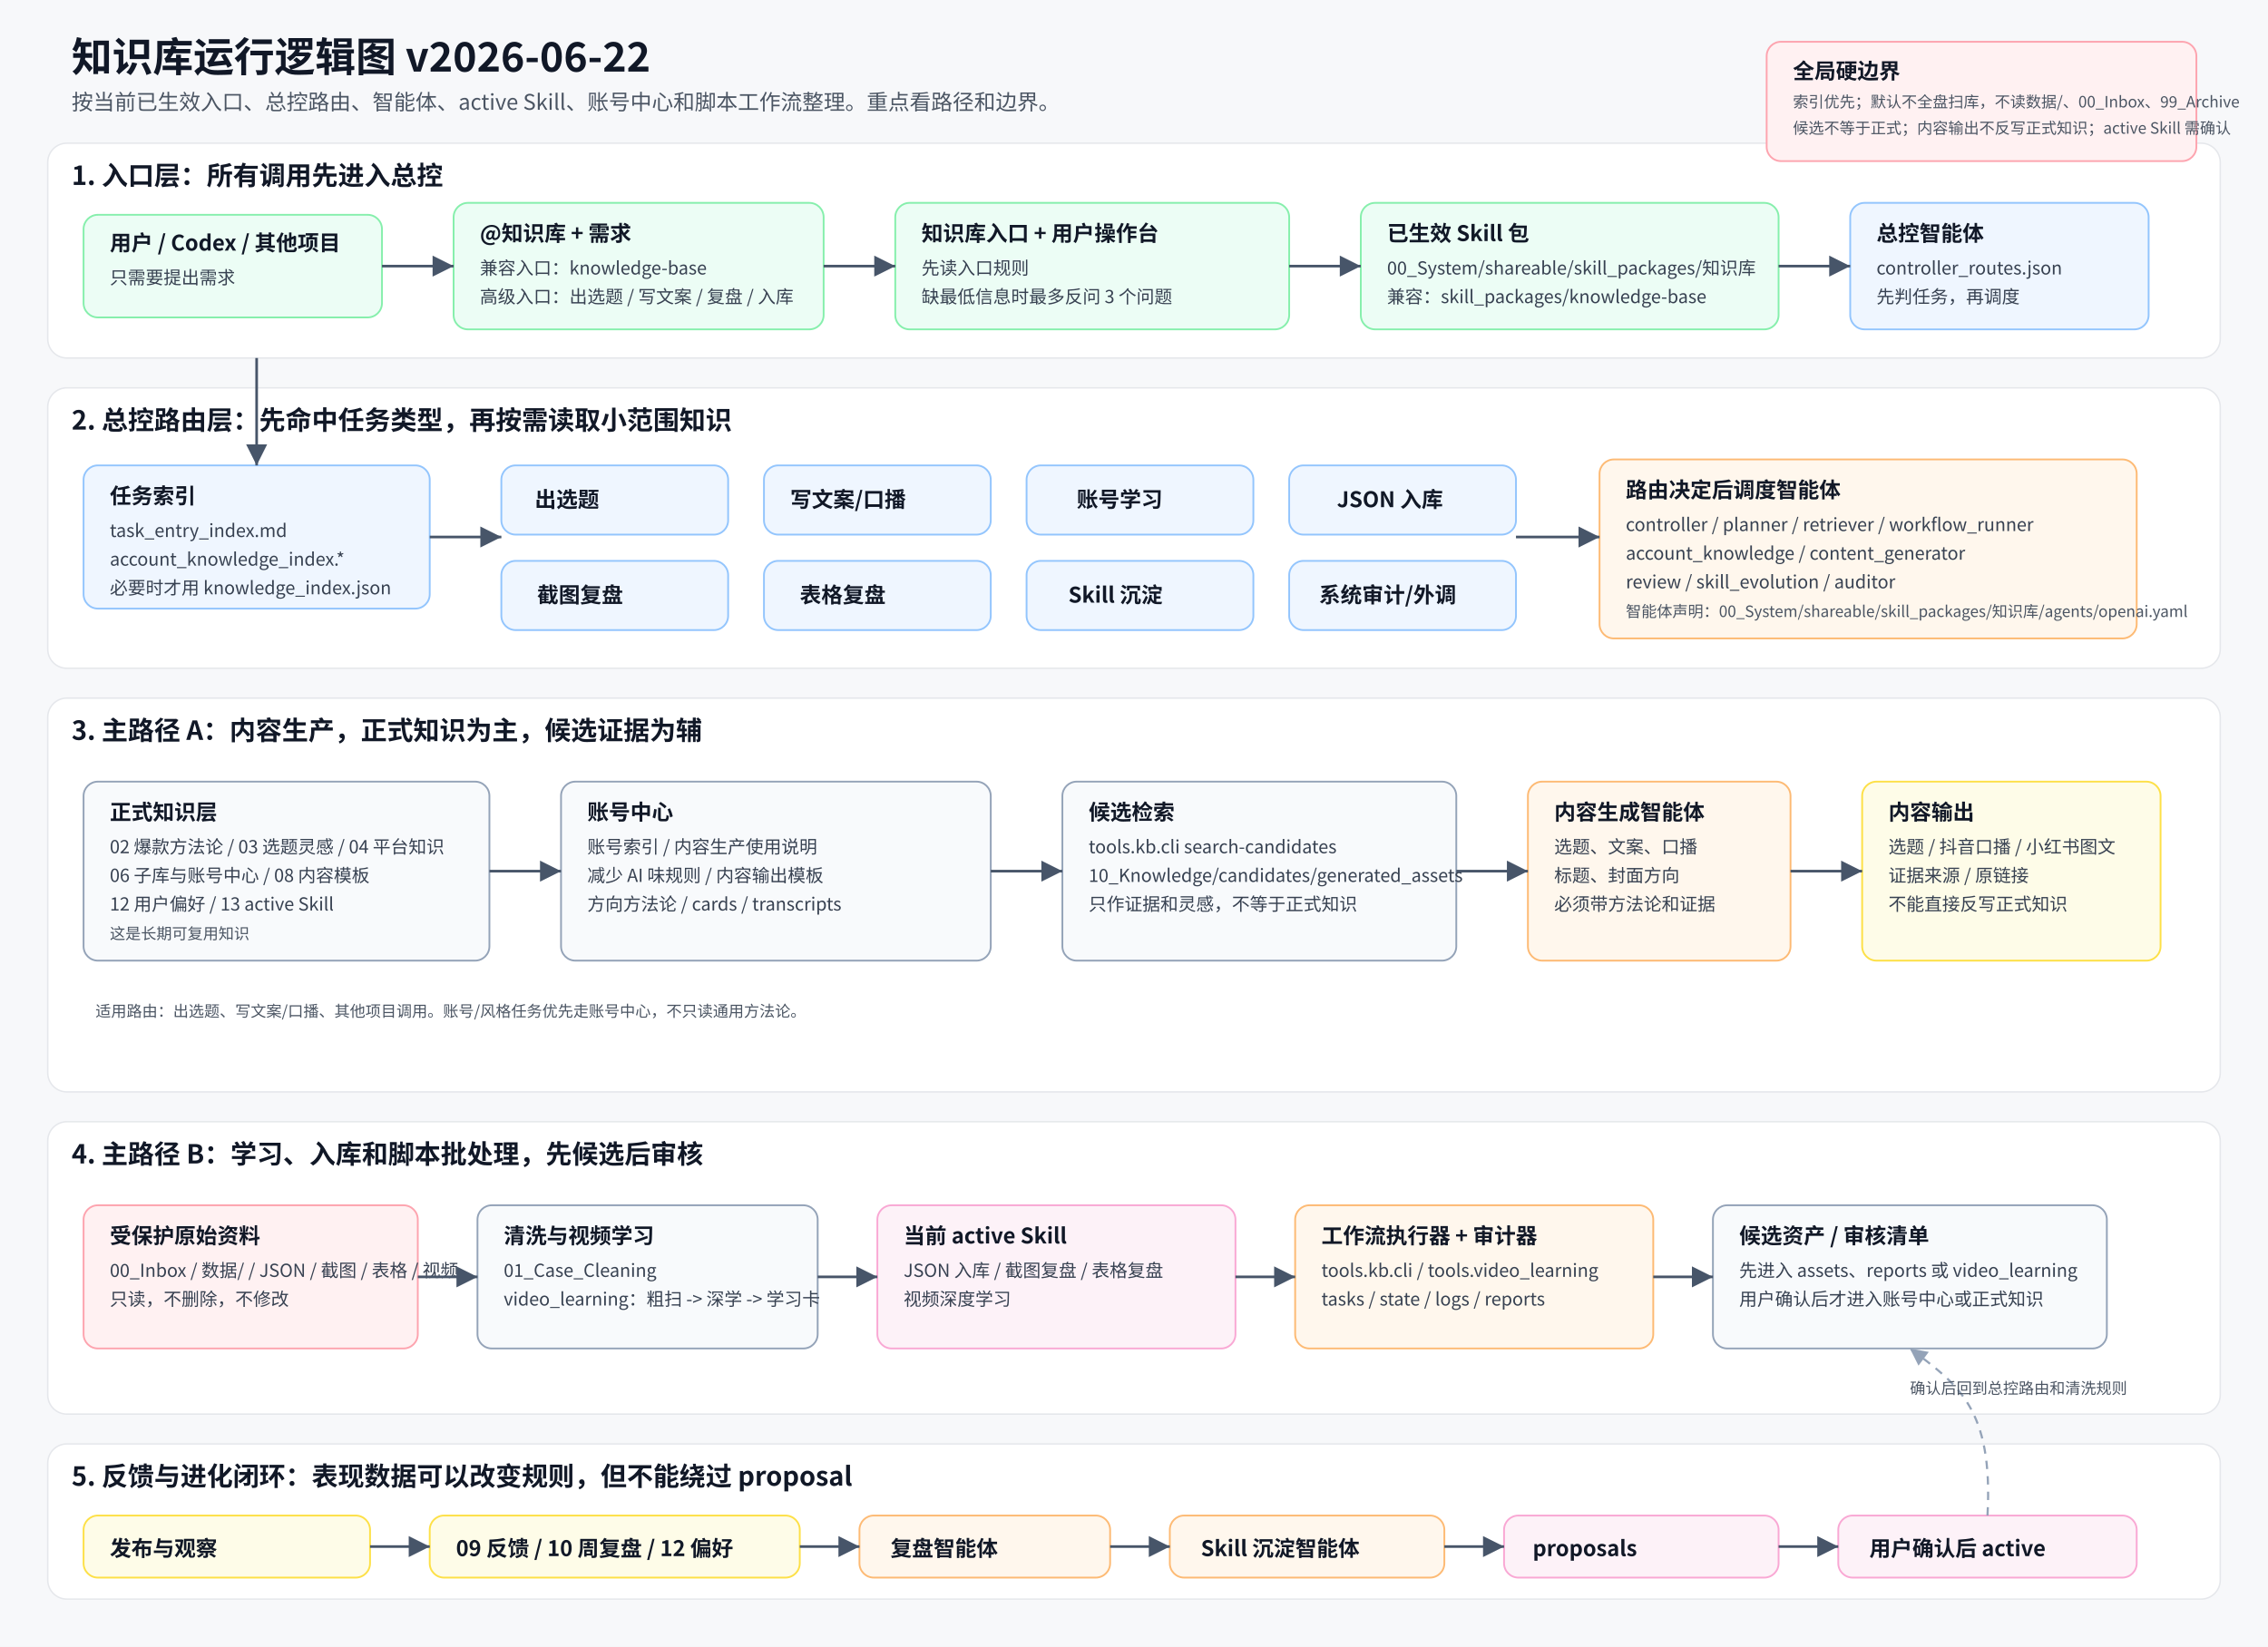
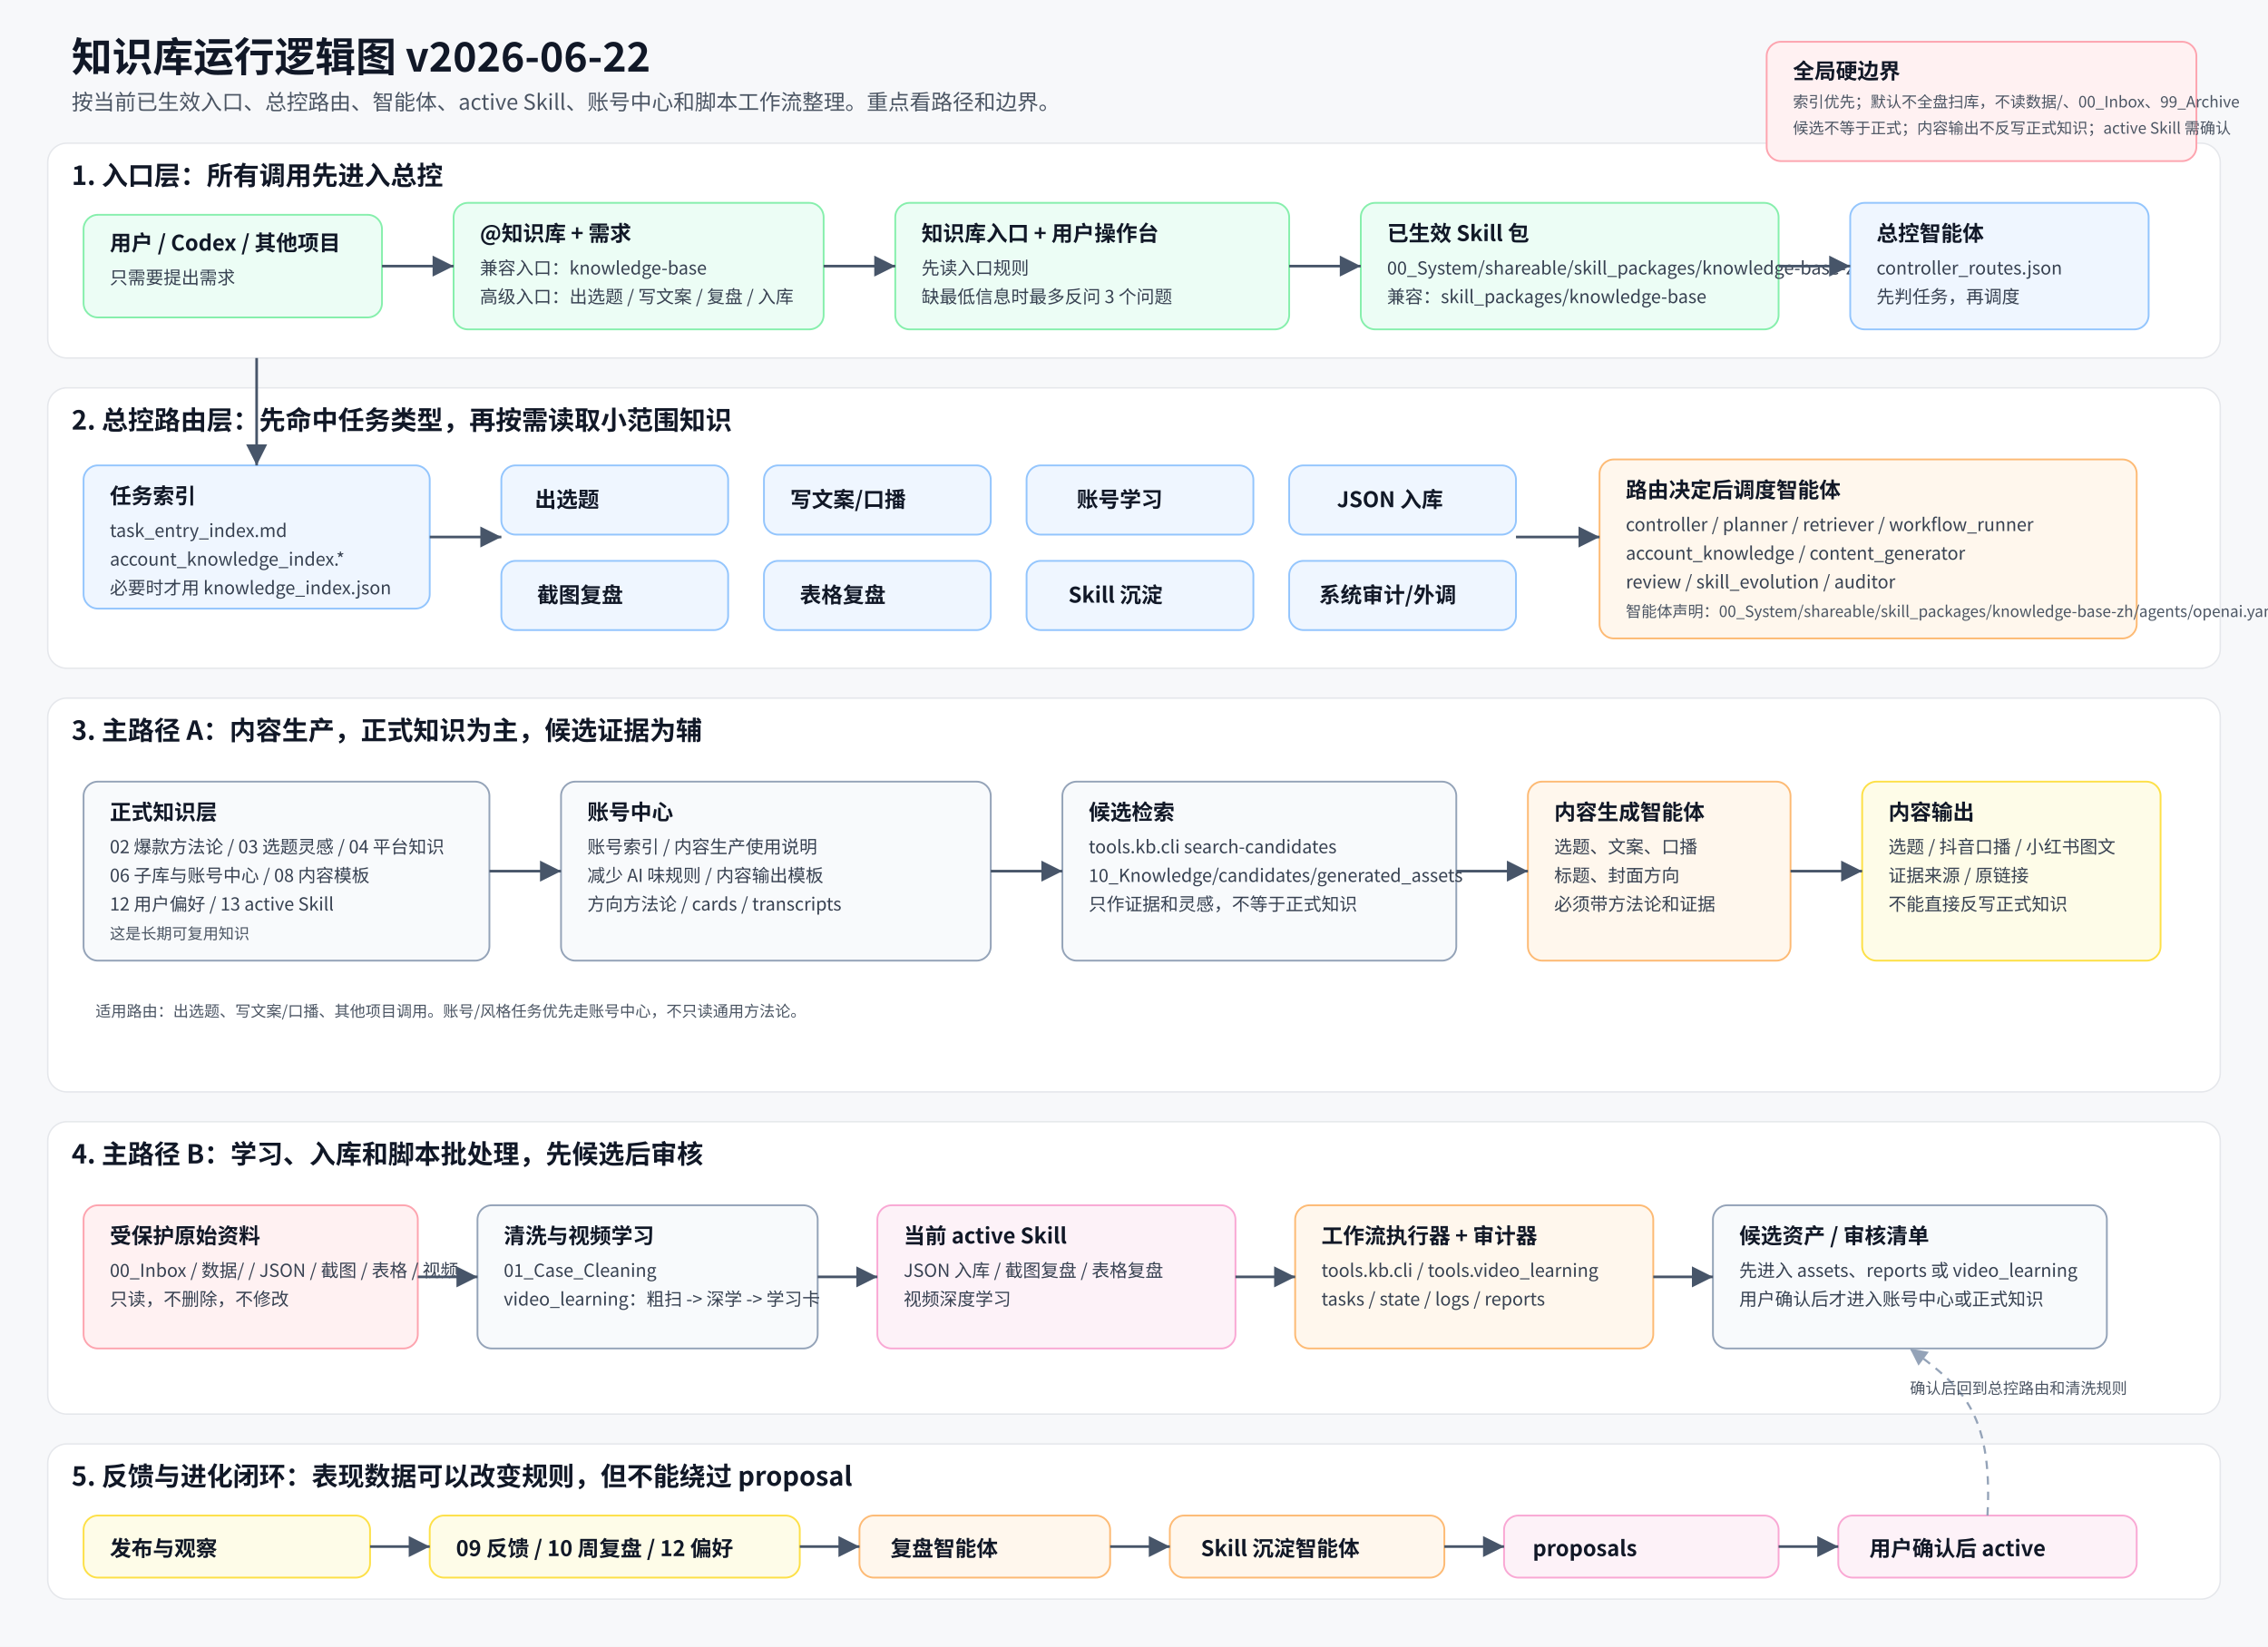
<svg xmlns="http://www.w3.org/2000/svg" width="1900" height="1380" viewBox="0 0 1900 1380">
  <defs>
    <style>
      .bg { fill: #f7f8fa; }
      .title { font: 700 34px -apple-system, BlinkMacSystemFont, "PingFang SC", "Noto Sans CJK SC", Arial, sans-serif; fill: #111827; }
      .sub { font: 400 18px -apple-system, BlinkMacSystemFont, "PingFang SC", "Noto Sans CJK SC", Arial, sans-serif; fill: #4b5563; }
      .lane-title { font: 700 22px -apple-system, BlinkMacSystemFont, "PingFang SC", "Noto Sans CJK SC", Arial, sans-serif; fill: #111827; }
      .box-title { font: 700 18px -apple-system, BlinkMacSystemFont, "PingFang SC", "Noto Sans CJK SC", Arial, sans-serif; fill: #111827; }
      .box-text { font: 400 15px -apple-system, BlinkMacSystemFont, "PingFang SC", "Noto Sans CJK SC", Arial, sans-serif; fill: #374151; }
      .small { font: 400 13px -apple-system, BlinkMacSystemFont, "PingFang SC", "Noto Sans CJK SC", Arial, sans-serif; fill: #4b5563; }
      .card { fill: #ffffff; stroke: #cbd5e1; stroke-width: 1.5; rx: 12; }
      .entry { fill: #ecfdf5; stroke: #86efac; }
      .route { fill: #eff6ff; stroke: #93c5fd; }
      .agent { fill: #fff7ed; stroke: #fdba74; }
      .asset { fill: #f8fafc; stroke: #94a3b8; }
      .skill { fill: #fdf2f8; stroke: #f9a8d4; }
      .out { fill: #fefce8; stroke: #fde047; }
      .rule { fill: #fff1f2; stroke: #fda4af; }
      .lane { fill: #ffffff; stroke: #e5e7eb; stroke-width: 1.2; rx: 16; }
      .arrow { stroke: #475569; stroke-width: 2.2; fill: none; marker-end: url(#arrow); }
      .soft-arrow { stroke: #94a3b8; stroke-width: 1.8; fill: none; marker-end: url(#arrow-soft); stroke-dasharray: 7 6; }
    </style>
    <marker id="arrow" markerWidth="12" markerHeight="12" refX="10" refY="6" orient="auto">
      <path d="M2,2 L10,6 L2,10 Z" fill="#475569" />
    </marker>
    <marker id="arrow-soft" markerWidth="12" markerHeight="12" refX="10" refY="6" orient="auto">
      <path d="M2,2 L10,6 L2,10 Z" fill="#94a3b8" />
    </marker>
  </defs>
  <rect class="bg" x="0" y="0" width="1900" height="1380" />
  <text class="title" x="60" y="60">知识库运行逻辑图 v2026-06-22</text>
  <text class="sub" x="60" y="92">按当前已生效入口、总控路由、智能体、active Skill、账号中心和脚本工作流整理。重点看路径和边界。</text>
  <rect class="lane" x="40" y="120" width="1820" height="180" />
  <text class="lane-title" x="60" y="155">1. 入口层：所有调用先进入总控</text>
  <rect class="card entry" x="70" y="180" width="250" height="86" />
  <text class="box-title" x="92" y="210">用户 / Codex / 其他项目</text>
  <text class="box-text" x="92" y="238">只需要提出需求</text>
  <rect class="card entry" x="380" y="170" width="310" height="106" />
  <text class="box-title" x="402" y="202">@知识库 + 需求</text>
  <text class="box-text" x="402" y="230">兼容入口：knowledge-base</text>
  <text class="box-text" x="402" y="254">高级入口：出选题 / 写文案 / 复盘 / 入库</text>
  <rect class="card entry" x="750" y="170" width="330" height="106" />
  <text class="box-title" x="772" y="202">知识库入口 + 用户操作台</text>
  <text class="box-text" x="772" y="230">先读入口规则</text>
  <text class="box-text" x="772" y="254">缺最低信息时最多反问 3 个问题</text>
  <rect class="card entry" x="1140" y="170" width="350" height="106" />
  <text class="box-title" x="1162" y="202">已生效 Skill 包</text>
-   <text class="box-text" x="1162" y="230">00_System/shareable/skill_packages/知识库</text>
+   <text class="box-text" x="1162" y="230">00_System/shareable/skill_packages/knowledge-base-zh</text>
  <text class="box-text" x="1162" y="254">兼容：skill_packages/knowledge-base</text>
  <rect class="card route" x="1550" y="170" width="250" height="106" />
  <text class="box-title" x="1572" y="202">总控智能体</text>
  <text class="box-text" x="1572" y="230">controller_routes.json</text>
  <text class="box-text" x="1572" y="254">先判任务，再调度</text>
  <path class="arrow" d="M320 223 H380" />
  <path class="arrow" d="M690 223 H750" />
  <path class="arrow" d="M1080 223 H1140" />
  <path class="arrow" d="M1490 223 H1550" />
  <rect class="lane" x="40" y="325" width="1820" height="235" />
  <text class="lane-title" x="60" y="360">2. 总控路由层：先命中任务类型，再按需读取小范围知识</text>
  <rect class="card route" x="70" y="390" width="290" height="120" />
  <text class="box-title" x="92" y="422">任务索引</text>
  <text class="box-text" x="92" y="450">task_entry_index.md</text>
  <text class="box-text" x="92" y="474">account_knowledge_index.*</text>
  <text class="box-text" x="92" y="498">必要时才用 knowledge_index.json</text>
  <rect class="card route" x="420" y="390" width="190" height="58" />
  <text class="box-title" x="448" y="425">出选题</text>
  <rect class="card route" x="640" y="390" width="190" height="58" />
  <text class="box-title" x="662" y="425">写文案/口播</text>
  <rect class="card route" x="860" y="390" width="190" height="58" />
  <text class="box-title" x="902" y="425">账号学习</text>
  <rect class="card route" x="1080" y="390" width="190" height="58" />
  <text class="box-title" x="1120" y="425">JSON 入库</text>
  <rect class="card route" x="420" y="470" width="190" height="58" />
  <text class="box-title" x="450" y="505">截图复盘</text>
  <rect class="card route" x="640" y="470" width="190" height="58" />
  <text class="box-title" x="670" y="505">表格复盘</text>
  <rect class="card route" x="860" y="470" width="190" height="58" />
  <text class="box-title" x="895" y="505">Skill 沉淀</text>
  <rect class="card route" x="1080" y="470" width="190" height="58" />
  <text class="box-title" x="1105" y="505">系统审计/外调</text>
  <rect class="card agent" x="1340" y="385" width="450" height="150" />
  <text class="box-title" x="1362" y="417">路由决定后调度智能体</text>
  <text class="box-text" x="1362" y="445">controller / planner / retriever / workflow_runner</text>
  <text class="box-text" x="1362" y="469">account_knowledge / content_generator</text>
  <text class="box-text" x="1362" y="493">review / skill_evolution / auditor</text>
-   <text class="small" x="1362" y="517">智能体声明：00_System/shareable/skill_packages/知识库/agents/openai.yaml</text>
+   <text class="small" x="1362" y="517">智能体声明：00_System/shareable/skill_packages/knowledge-base-zh/agents/openai.yaml</text>
  <path class="arrow" d="M215 300 V390" />
  <path class="arrow" d="M360 450 H420" />
  <path class="arrow" d="M1270 450 H1340" />
  <rect class="lane" x="40" y="585" width="1820" height="330" />
  <text class="lane-title" x="60" y="620">3. 主路径 A：内容生产，正式知识为主，候选证据为辅</text>
  <rect class="card asset" x="70" y="655" width="340" height="150" />
  <text class="box-title" x="92" y="687">正式知识层</text>
  <text class="box-text" x="92" y="715">02 爆款方法论 / 03 选题灵感 / 04 平台知识</text>
  <text class="box-text" x="92" y="739">06 子库与账号中心 / 08 内容模板</text>
  <text class="box-text" x="92" y="763">12 用户偏好 / 13 active Skill</text>
  <text class="small" x="92" y="787">这是长期可复用知识</text>
  <rect class="card asset" x="470" y="655" width="360" height="150" />
  <text class="box-title" x="492" y="687">账号中心</text>
  <text class="box-text" x="492" y="715">账号索引 / 内容生产使用说明</text>
  <text class="box-text" x="492" y="739">减少 AI 味规则 / 内容输出模板</text>
  <text class="box-text" x="492" y="763">方向方法论 / cards / transcripts</text>
  <rect class="card asset" x="890" y="655" width="330" height="150" />
  <text class="box-title" x="912" y="687">候选检索</text>
  <text class="box-text" x="912" y="715">tools.kb.cli search-candidates</text>
  <text class="box-text" x="912" y="739">10_Knowledge/candidates/generated_assets</text>
  <text class="box-text" x="912" y="763">只作证据和灵感，不等于正式知识</text>
  <rect class="card agent" x="1280" y="655" width="220" height="150" />
  <text class="box-title" x="1302" y="687">内容生成智能体</text>
  <text class="box-text" x="1302" y="715">选题、文案、口播</text>
  <text class="box-text" x="1302" y="739">标题、封面方向</text>
  <text class="box-text" x="1302" y="763">必须带方法论和证据</text>
  <rect class="card out" x="1560" y="655" width="250" height="150" />
  <text class="box-title" x="1582" y="687">内容输出</text>
  <text class="box-text" x="1582" y="715">选题 / 抖音口播 / 小红书图文</text>
  <text class="box-text" x="1582" y="739">证据来源 / 原链接</text>
  <text class="box-text" x="1582" y="763">不能直接反写正式知识</text>
  <path class="arrow" d="M410 730 H470" />
  <path class="arrow" d="M830 730 H890" />
  <path class="arrow" d="M1220 730 H1280" />
  <path class="arrow" d="M1500 730 H1560" />
  <text class="small" x="80" y="852">适用路由：出选题、写文案/口播、其他项目调用。账号/风格任务优先走账号中心，不只读通用方法论。</text>
  <rect class="lane" x="40" y="940" width="1820" height="245" />
  <text class="lane-title" x="60" y="975">4. 主路径 B：学习、入库和脚本批处理，先候选后审核</text>
  <rect class="card rule" x="70" y="1010" width="280" height="120" />
  <text class="box-title" x="92" y="1042">受保护原始资料</text>
  <text class="box-text" x="92" y="1070">00_Inbox / 数据/ / JSON / 截图 / 表格 / 视频</text>
  <text class="box-text" x="92" y="1094">只读，不删除，不修改</text>
  <rect class="card asset" x="400" y="1010" width="285" height="120" />
  <text class="box-title" x="422" y="1042">清洗与视频学习</text>
  <text class="box-text" x="422" y="1070">01_Case_Cleaning</text>
  <text class="box-text" x="422" y="1094">video_learning：粗扫 -&gt; 深学 -&gt; 学习卡</text>
  <rect class="card skill" x="735" y="1010" width="300" height="120" />
  <text class="box-title" x="757" y="1042">当前 active Skill</text>
  <text class="box-text" x="757" y="1070">JSON 入库 / 截图复盘 / 表格复盘</text>
  <text class="box-text" x="757" y="1094">视频深度学习</text>
  <rect class="card agent" x="1085" y="1010" width="300" height="120" />
  <text class="box-title" x="1107" y="1042">工作流执行器 + 审计器</text>
  <text class="box-text" x="1107" y="1070">tools.kb.cli / tools.video_learning</text>
  <text class="box-text" x="1107" y="1094">tasks / state / logs / reports</text>
  <rect class="card asset" x="1435" y="1010" width="330" height="120" />
  <text class="box-title" x="1457" y="1042">候选资产 / 审核清单</text>
  <text class="box-text" x="1457" y="1070">先进入 assets、reports 或 video_learning</text>
  <text class="box-text" x="1457" y="1094">用户确认后才进入账号中心或正式知识</text>
  <path class="arrow" d="M350 1070 H400" />
  <path class="arrow" d="M685 1070 H735" />
  <path class="arrow" d="M1035 1070 H1085" />
  <path class="arrow" d="M1385 1070 H1435" />
  <rect class="lane" x="40" y="1210" width="1820" height="130" />
  <text class="lane-title" x="60" y="1245">5. 反馈与进化闭环：表现数据可以改变规则，但不能绕过 proposal</text>
  <rect class="card out" x="70" y="1270" width="240" height="52" />
  <text class="box-title" x="92" y="1304">发布与观察</text>
  <rect class="card out" x="360" y="1270" width="310" height="52" />
  <text class="box-title" x="382" y="1304">09 反馈 / 10 周复盘 / 12 偏好</text>
  <rect class="card agent" x="720" y="1270" width="210" height="52" />
  <text class="box-title" x="746" y="1304">复盘智能体</text>
  <rect class="card agent" x="980" y="1270" width="230" height="52" />
  <text class="box-title" x="1006" y="1304">Skill 沉淀智能体</text>
  <rect class="card skill" x="1260" y="1270" width="230" height="52" />
  <text class="box-title" x="1284" y="1304">proposals</text>
  <rect class="card skill" x="1540" y="1270" width="250" height="52" />
  <text class="box-title" x="1566" y="1304">用户确认后 active</text>
  <path class="arrow" d="M310 1296 H360" />
  <path class="arrow" d="M670 1296 H720" />
  <path class="arrow" d="M930 1296 H980" />
  <path class="arrow" d="M1210 1296 H1260" />
  <path class="arrow" d="M1490 1296 H1540" />
  <path class="soft-arrow" d="M1665 1270 C1670 1180 1640 1160 1600 1130" />
  <text class="small" x="1600" y="1168">确认后回到总控路由和清洗规则</text>
  <rect class="card rule" x="1480" y="35" width="360" height="100" />
  <text class="box-title" x="1502" y="66">全局硬边界</text>
  <text class="small" x="1502" y="90">索引优先；默认不全盘扫库，不读数据/、00_Inbox、99_Archive</text>
  <text class="small" x="1502" y="112">候选不等于正式；内容输出不反写正式知识；active Skill 需确认</text>
</svg>
